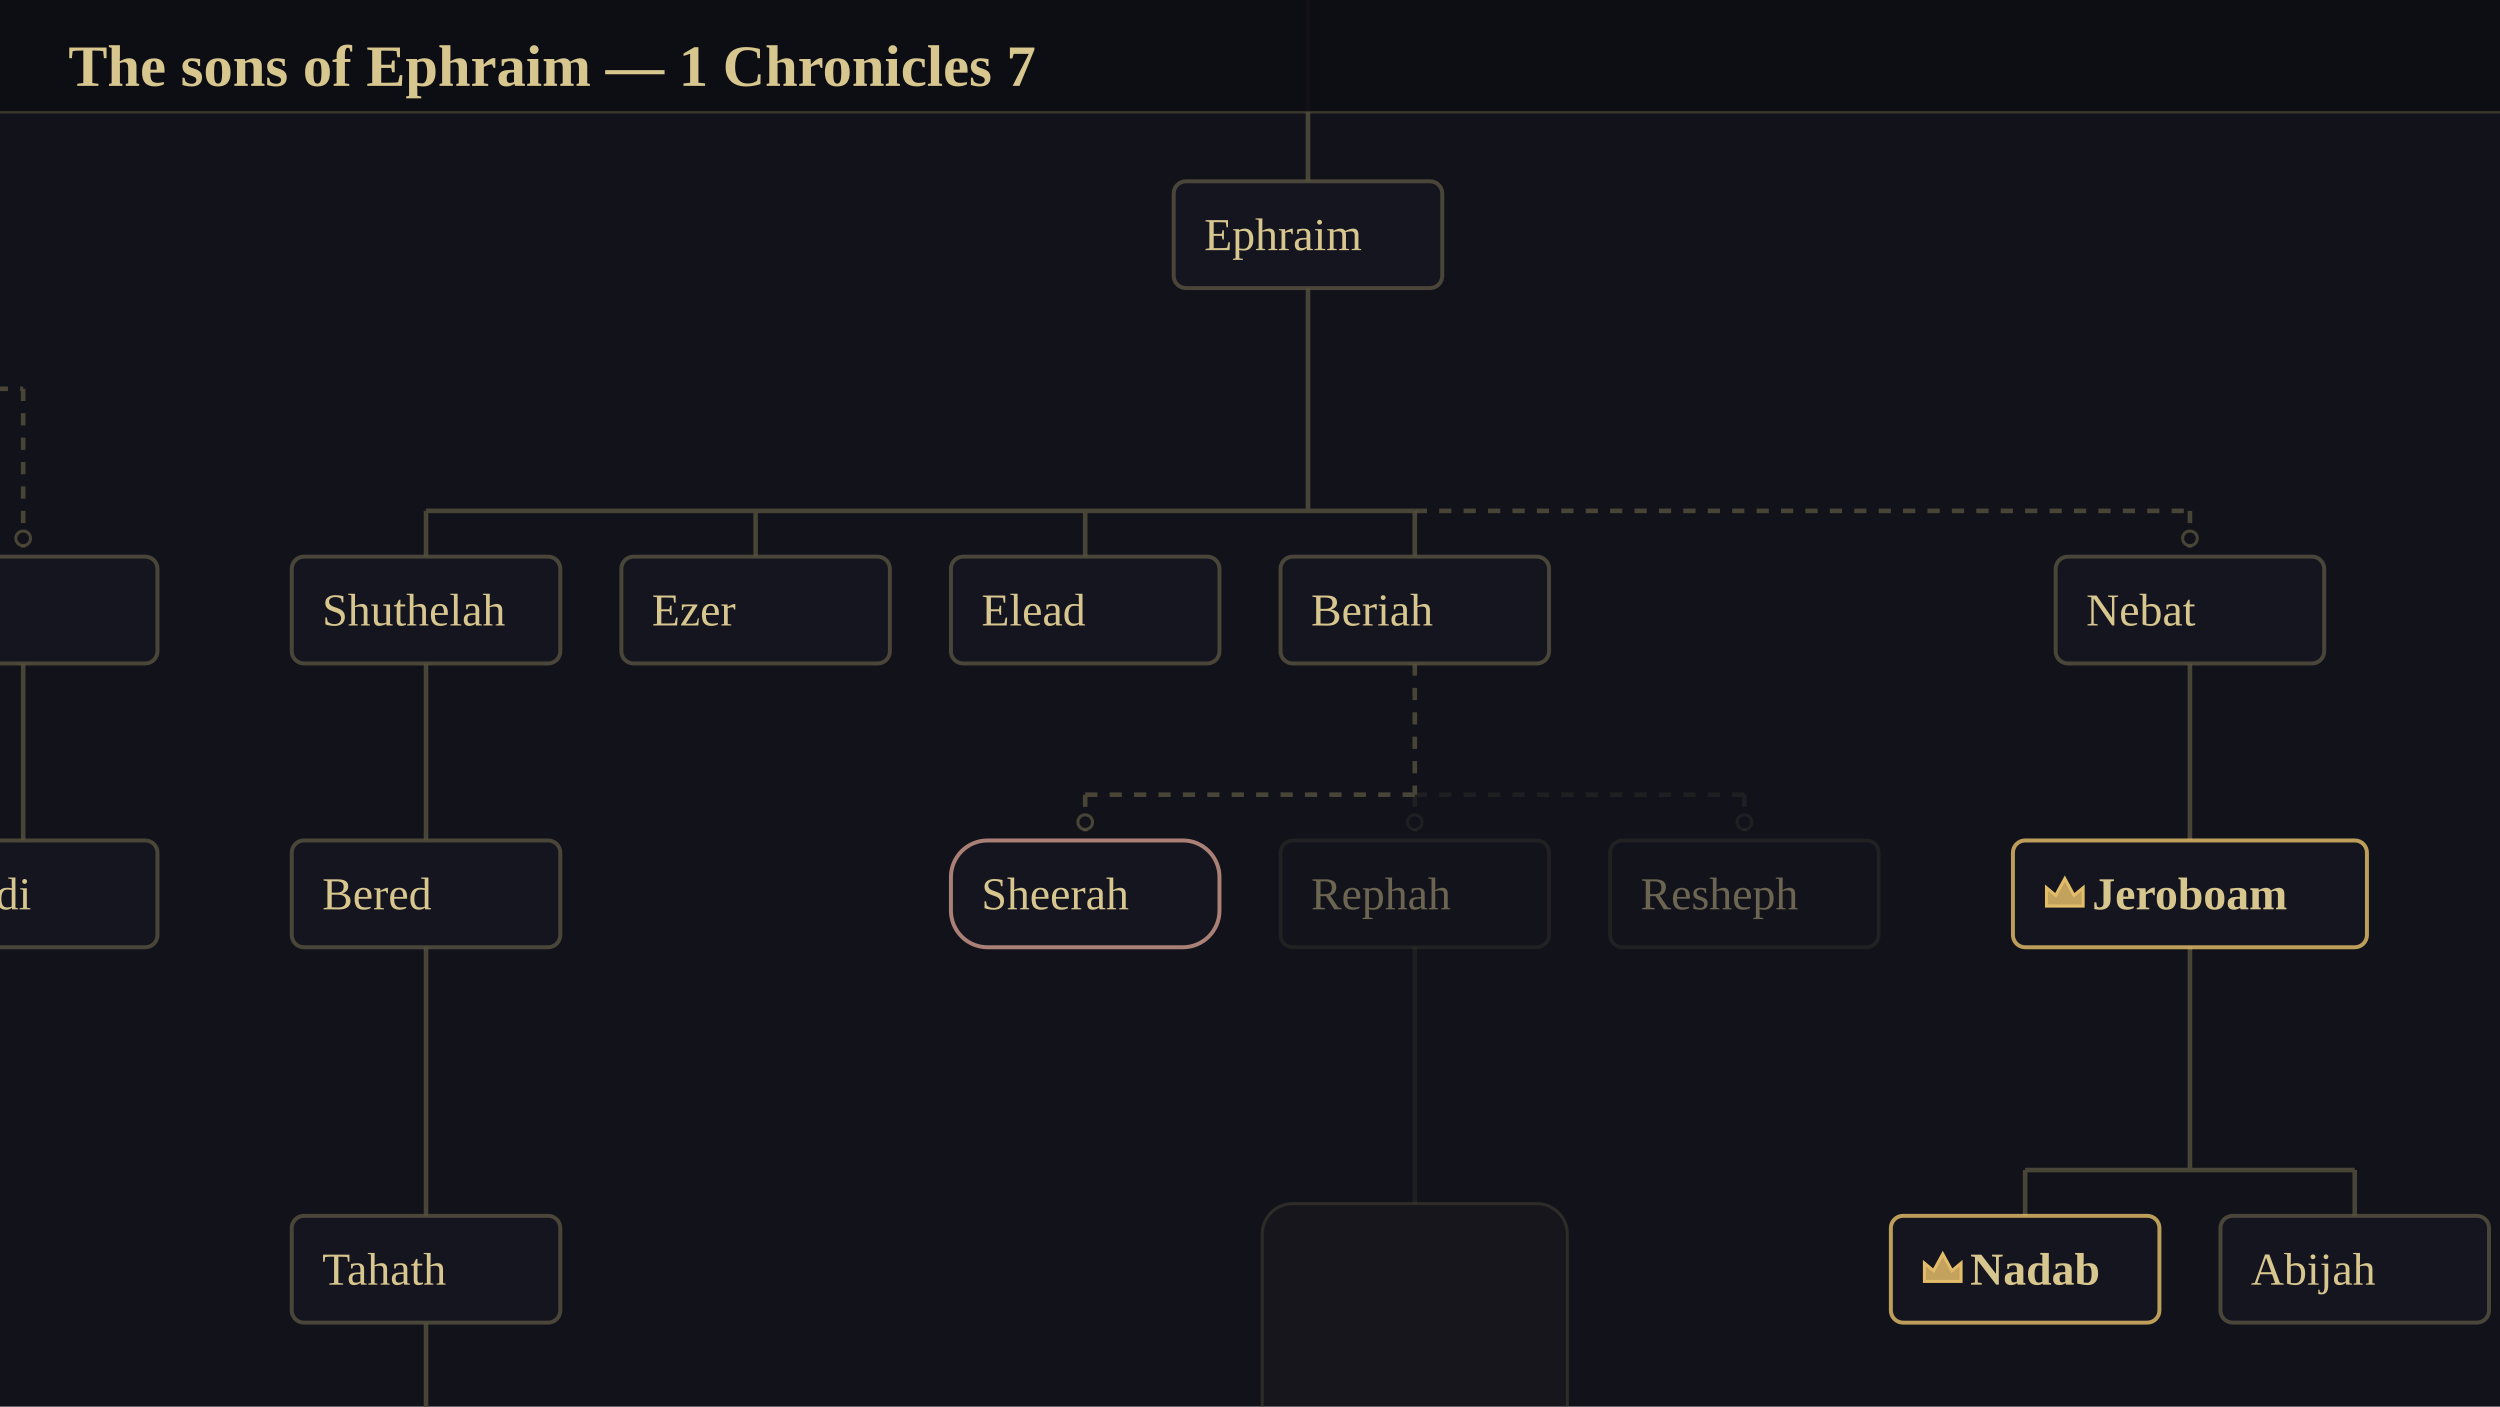
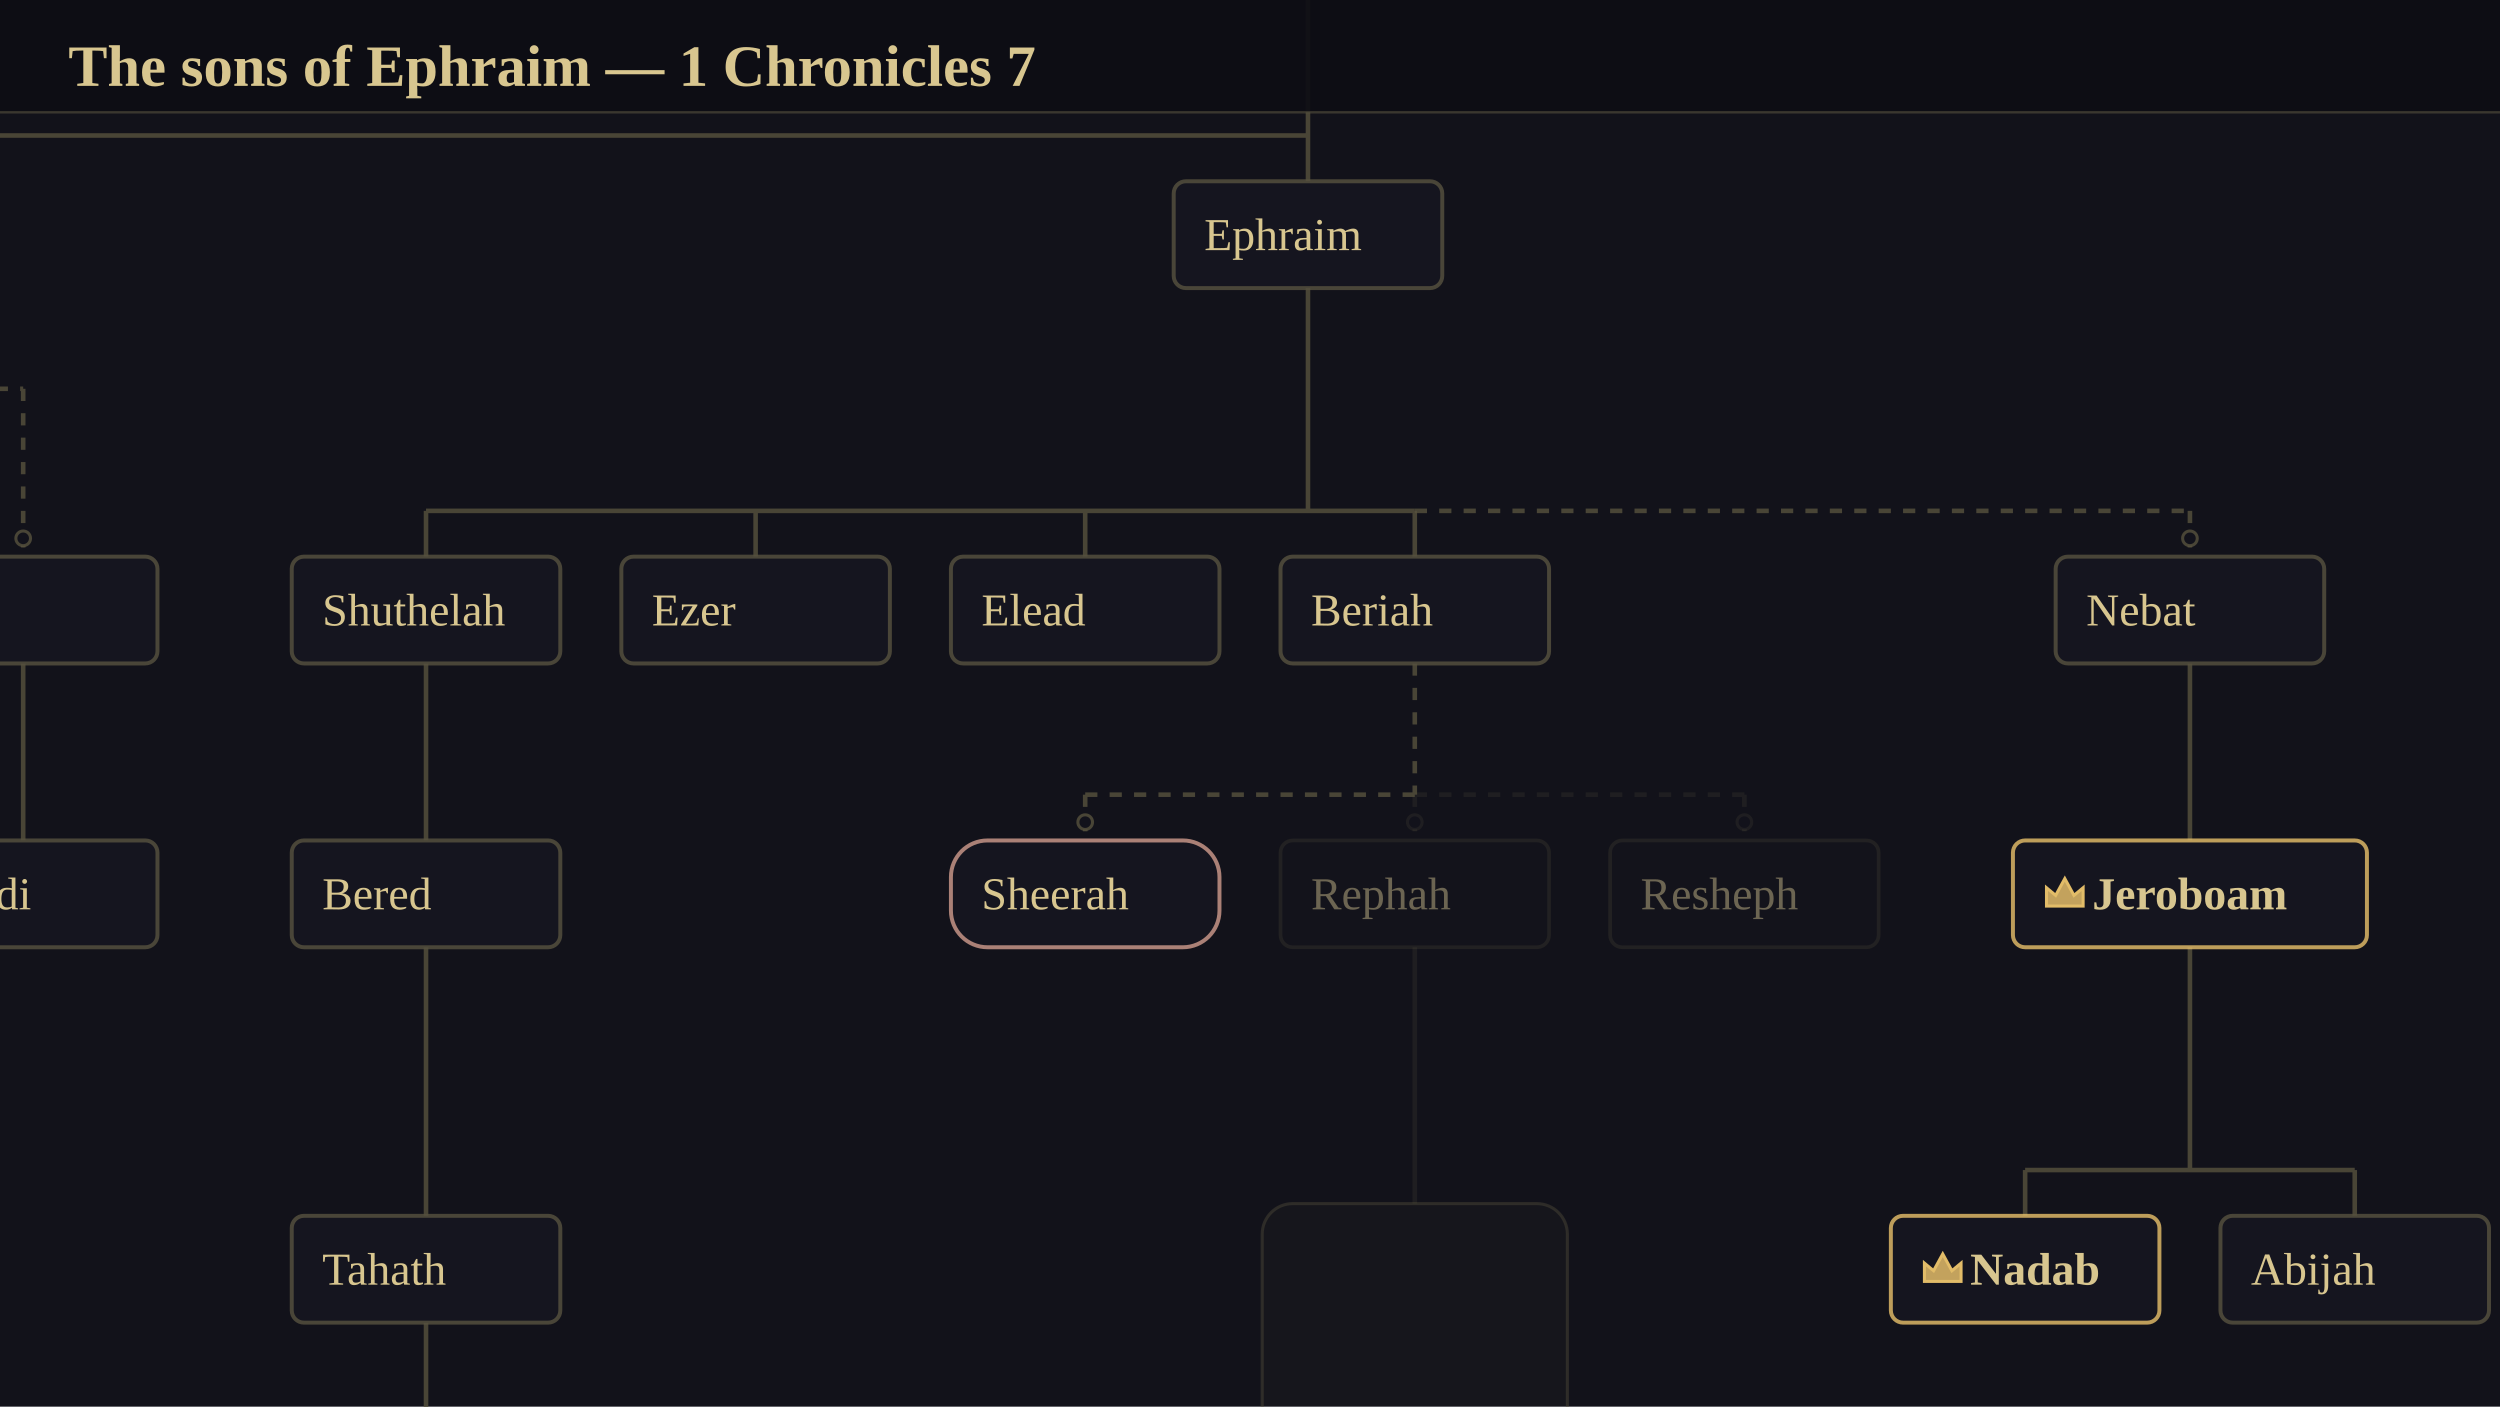
<svg xmlns="http://www.w3.org/2000/svg" viewBox="0 0 1024 576" width="1024" height="576" font-family="Georgia, 'Times New Roman', serif">
  <rect x="0" y="0" width="1024" height="576" fill="rgb(13,13,20)" />
  <g transform="translate(179.11 -6620.75)">
    <animateTransform attributeName="transform" attributeType="XML" type="translate" values="179.11 -6620.75;179.1 -6620.4;179.08 -6619.34;179.05 -6617.61;179.01 -6615.2;178.96 -6612.13;178.89 -6608.42;178.81 -6604.08;178.72 -6599.13;178.62 -6593.58;178.51 -6587.46;178.38 -6580.76;178.25 -6573.52;178.1 -6565.75;177.94 -6557.47;177.77 -6548.68;177.59 -6539.42;177.39 -6529.7;177.19 -6519.53;176.97 -6508.93;176.74 -6497.93;176.5 -6486.53;176.25 -6474.76;175.98 -6462.63;175.71 -6450.17;175.42 -6437.39;175.12 -6424.29;174.81 -6410.92;174.48 -6397.28;174.15 -6383.38;173.8 -6369.25;173.44 -6354.91;173.07 -6340.36;172.68 -6325.63;172.28 -6310.73;171.87 -6295.68;171.45 -6280.49;171.02 -6265.19;170.57 -6249.77;170.11 -6234.27;169.64 -6218.69;169.16 -6203.05;168.67 -6187.37;168.16 -6171.65;167.65 -6155.91;167.12 -6140.17;166.58 -6124.44;166.03 -6108.72;165.46 -6093.04;164.89 -6077.4;164.31 -6061.82;163.71 -6046.3;163.11 -6030.86;162.5 -6015.52;161.87 -6000.27;161.24 -5985.13;160.6 -5970.1;159.95 -5955.21;159.29 -5940.46;158.63 -5925.84;157.95 -5911.38;157.27 -5897.09;156.59 -5882.96;155.9 -5869.01;155.2 -5855.25;154.5 -5841.67;153.79 -5828.29;153.08 -5815.11;152.36 -5802.15;151.64 -5789.39;150.92 -5776.85;150.2 -5764.53;149.48 -5752.45;148.76 -5740.6;148.03 -5728.98;147.31 -5717.6;146.59 -5706.47;145.87 -5695.58;145.16 -5684.94;144.45 -5674.56;143.74 -5664.42;143.04 -5654.55;142.34 -5644.94;141.66 -5635.59;140.97 -5626.5;140.3 -5617.68;139.64 -5609.12;138.99 -5600.84;138.35 -5592.82;137.72 -5585.07;137.1 -5577.6;136.5 -5570.4;135.91 -5563.47;135.34 -5556.82;134.78 -5550.45;134.24 -5544.36;133.72 -5538.54;133.22 -5533;132.74 -5527.75;132.28 -5522.77;131.84 -5518.08;131.42 -5513.68;131.03 -5509.56;130.66 -5505.73;130.31 -5502.19;129.99 -5498.94;129.7 -5495.98;129.44 -5493.32;129.2 -5490.96;128.99 -5488.91;128.82 -5487.15;128.67 -5485.71;128.56 -5484.58;128.47 -5483.77;128.42 -5483.27;128.41 -5483.11" keyTimes="0;0.009;0.017;0.026;0.035;0.043;0.052;0.061;0.07;0.078;0.087;0.096;0.104;0.113;0.122;0.13;0.139;0.148;0.157;0.165;0.174;0.183;0.191;0.2;0.209;0.217;0.226;0.235;0.243;0.252;0.261;0.27;0.278;0.287;0.296;0.304;0.313;0.322;0.33;0.339;0.348;0.357;0.365;0.374;0.383;0.391;0.4;0.409;0.417;0.426;0.435;0.443;0.452;0.461;0.47;0.478;0.487;0.496;0.504;0.513;0.522;0.53;0.539;0.548;0.557;0.565;0.574;0.583;0.591;0.6;0.609;0.617;0.626;0.635;0.643;0.652;0.661;0.67;0.678;0.687;0.696;0.704;0.713;0.722;0.73;0.739;0.748;0.757;0.765;0.774;0.783;0.791;0.8;0.809;0.817;0.826;0.835;0.843;0.852;0.861;0.87;0.878;0.887;0.896;0.904;0.913;0.922;0.93;0.939;0.948;0.957;0.965;0.974;0.983;0.991;1" dur="3.84s" begin="0s" fill="freeze" />
    <g transform="scale(1.25)">
      <animateTransform attributeName="transform" attributeType="XML" type="scale" values="1.25;1.25;1.25;1.249;1.249;1.248;1.248;1.247;1.246;1.245;1.244;1.242;1.241;1.239;1.238;1.236;1.234;1.232;1.23;1.228;1.226;1.224;1.222;1.219;1.217;1.215;1.212;1.209;1.207;1.204;1.201;1.199;1.196;1.193;1.19;1.187;1.184;1.181;1.178;1.175;1.172;1.169;1.166;1.163;1.16;1.157;1.154;1.15;1.147;1.144;1.141;1.138;1.135;1.132;1.129;1.126;1.123;1.12;1.117;1.114;1.112;1.109;1.106;1.103;1.1;1.098;1.095;1.092;1.09;1.087;1.085;1.082;1.08;1.077;1.075;1.073;1.071;1.068;1.066;1.064;1.062;1.06;1.058;1.056;1.054;1.053;1.051;1.049;1.047;1.046;1.044;1.043;1.041;1.04;1.039;1.038;1.036;1.035;1.034;1.033;1.032;1.031;1.03;1.03;1.029;1.028;1.027;1.027;1.026;1.026;1.026;1.025;1.025;1.025;1.025;1.025" keyTimes="0;0.009;0.017;0.026;0.035;0.043;0.052;0.061;0.07;0.078;0.087;0.096;0.104;0.113;0.122;0.13;0.139;0.148;0.157;0.165;0.174;0.183;0.191;0.2;0.209;0.217;0.226;0.235;0.243;0.252;0.261;0.27;0.278;0.287;0.296;0.304;0.313;0.322;0.33;0.339;0.348;0.357;0.365;0.374;0.383;0.391;0.4;0.409;0.417;0.426;0.435;0.443;0.452;0.461;0.47;0.478;0.487;0.496;0.504;0.513;0.522;0.53;0.539;0.548;0.557;0.565;0.574;0.583;0.591;0.6;0.609;0.617;0.626;0.635;0.643;0.652;0.661;0.67;0.678;0.687;0.696;0.704;0.713;0.722;0.73;0.739;0.748;0.757;0.765;0.774;0.783;0.791;0.8;0.809;0.817;0.826;0.835;0.843;0.852;0.861;0.87;0.878;0.887;0.896;0.904;0.913;0.922;0.93;0.939;0.948;0.957;0.965;0.974;0.983;0.991;1" dur="3.84s" begin="0s" fill="freeze" />
      <g stroke-width="1.20">
        <rect x="-1960.19" y="5292" width="2666.5" height="1062" rx="18" fill="rgb(22,22,32)" fill-opacity="0.549" stroke="rgb(52,50,64)" stroke-opacity="0.898" />
      </g>
      <g stroke-width="1.00">
        <g opacity="1">
          <rect x="270.31" y="5691" width="100" height="635" rx="10" fill="rgb(86,81,62)" fill-opacity="0.067" stroke="rgb(86,81,62)" stroke-opacity="0.400" />
          <animate attributeName="opacity" values="1;0" dur="1.15s" begin="1.15s" fill="freeze" calcMode="spline" keyTimes="0;1" keySplines="0.42 0 0.58 1" />
        </g>
      </g>
      <g stroke-width="1.50">
-         <path d="M-1631.19 1761H4216.31M285.31 5226H4216.31M-3.69 5464H320.31M520.31 5680H628.31M-760.69 5391V5424M-267.69 5514V5572M-135.69 5514V5572M285.31 5226V5356M285.31 5391V5464M-1631.19 1663V1761M4216.31 1761V6450M-3.69 5464V5479M-3.69 5514V5572M-3.69 5607V5695M-3.69 5730V5788M-3.69 5823V5941M104.31 5464V5479M212.31 5464V5479M320.31 5464V5479M574.31 5514V5572M574.31 5607V5680M520.31 5680V5695M628.31 5680V5695" fill="none" stroke="rgb(86,81,62)" stroke-opacity="0.800" />
+         <path d="M-1631.19 1761H4216.31M285.31 5226H4216.31M-3.69 5464H320.31M520.31 5680H628.31M-760.69 5341H285.31M-760.69 5391V5424M-267.69 5514V5572M-135.69 5514V5572M285.31 5226V5356M285.31 5391V5464M-1631.19 1663V1761M4216.31 1761V6450M-3.69 5464V5479M-3.69 5514V5572M-3.69 5607V5695M-3.69 5730V5788M-3.69 5823V5941M104.31 5464V5479M212.31 5464V5479M320.31 5464V5479M574.31 5514V5572M574.31 5607V5680M520.31 5680V5695M628.31 5680V5695" fill="none" stroke="rgb(86,81,62)" stroke-opacity="0.800" />
        <path d="M-760.69 5424H-135.69M212.31 5557H320.31M320.31 5464H574.31M-365.44 8179H4216.31M-267.69 5424V5479M-135.69 5424V5479M320.31 5514V5557M212.31 5557V5572M574.31 5464V5479M4216.31 6450V8179" fill="none" stroke="rgb(86,81,62)" stroke-opacity="0.800" stroke-dasharray="4 4" />
        <path d="M320.31 5557H428.31M-1585.94 8179H-365.44M320.31 5557V5572M428.31 5557V5572M-908.19 1604V1761M-1585.94 8179V8236" fill="none" stroke="rgb(86,81,62)" stroke-opacity="0.200" stroke-dasharray="4 4" />
        <g opacity="1">
          <path d="M320.31 5607V5691" fill="none" stroke="rgb(86,81,62)" stroke-opacity="0.200" />
          <animate attributeName="opacity" values="1;0" dur="1.15s" begin="1.15s" fill="freeze" calcMode="spline" keyTimes="0;1" keySplines="0.42 0 0.58 1" />
        </g>
        <g opacity="0">
          <path d="M320.31 5607V5695M320.31 5730V5788M320.31 5823V5941" fill="none" stroke="rgb(86,81,62)" stroke-opacity="0.200" />
          <animate attributeName="opacity" values="0;1" dur="1.15s" begin="1.15s" fill="freeze" calcMode="spline" keyTimes="0;1" keySplines="0.42 0 0.58 1" />
        </g>
      </g>
      <g stroke-width="1.00">
        <circle cx="-267.69" cy="5473" r="2.4" fill="rgb(18,18,27)" stroke="rgb(86,81,62)" stroke-opacity="0.800" />
        <circle cx="-135.69" cy="5473" r="2.4" fill="rgb(18,18,27)" stroke="rgb(86,81,62)" stroke-opacity="0.800" />
        <circle cx="212.31" cy="5566" r="2.4" fill="rgb(18,18,27)" stroke="rgb(86,81,62)" stroke-opacity="0.800" />
        <circle cx="320.31" cy="5566" r="2.4" fill="rgb(18,18,27)" stroke="rgb(86,81,62)" stroke-opacity="0.200" />
        <circle cx="428.31" cy="5566" r="2.4" fill="rgb(18,18,27)" stroke="rgb(86,81,62)" stroke-opacity="0.200" />
        <circle cx="574.31" cy="5473" r="2.4" fill="rgb(18,18,27)" stroke="rgb(86,81,62)" stroke-opacity="0.800" />
      </g>
      <polyline points="320.31,5514 320.31,5572" fill="none" stroke-linejoin="round" stroke="rgb(86,81,62)" stroke-width="1.6" stroke-dasharray="58" stroke-dashoffset="58" stroke-opacity="0.949">
        <animate attributeName="stroke-dashoffset" values="58;0" dur="1.77s" begin="0s" fill="freeze" calcMode="spline" keyTimes="0;1" keySplines="0.42 0 0.58 1" />
      </polyline>
      <polyline points="320.31,5607 320.31,5695" fill="none" stroke-linejoin="round" stroke="rgb(86,81,62)" stroke-width="1.6" stroke-dasharray="88" stroke-dashoffset="88" stroke-opacity="0.949">
        <animate attributeName="stroke-dashoffset" values="88;0" dur="1.77s" begin="0s" fill="freeze" calcMode="spline" keyTimes="0;1" keySplines="0.42 0 0.58 1" />
      </polyline>
      <polyline points="320.31,5730 320.31,5788" fill="none" stroke-linejoin="round" stroke="rgb(86,81,62)" stroke-width="1.6" stroke-dasharray="58" stroke-dashoffset="58" stroke-opacity="0.949">
        <animate attributeName="stroke-dashoffset" values="58;0" dur="1.77s" begin="0s" fill="freeze" calcMode="spline" keyTimes="0;1" keySplines="0.42 0 0.58 1" />
      </polyline>
      <polyline points="320.31,5514 320.31,5557 428.31,5557 428.31,5572" fill="none" stroke-linejoin="round" stroke="rgb(86,81,62)" stroke-width="1.6" stroke-dasharray="166" stroke-dashoffset="166" stroke-opacity="0.949">
        <animate attributeName="stroke-dashoffset" values="166;0" dur="1.77s" begin="0s" fill="freeze" calcMode="spline" keyTimes="0;1" keySplines="0.42 0 0.58 1" />
      </polyline>
      <g stroke-width="1.20">
        <rect x="276.31" y="5572" width="88" height="35" rx="4" fill="rgb(22,22,32)" fill-opacity="0.239" stroke="rgb(86,81,62)" stroke-opacity="0.239" />
        <text x="286.31" y="5589.5" font-size="15" text-anchor="start" dominant-baseline="central" fill="rgb(146,136,106)" font-family="Georgia, 'Times New Roman', serif" fill-opacity="0.698">Rephah</text>
        <rect x="384.31" y="5572" width="88" height="35" rx="4" fill="rgb(22,22,32)" fill-opacity="0.239" stroke="rgb(86,81,62)" stroke-opacity="0.239" />
        <text x="394.31" y="5589.5" font-size="15" text-anchor="start" dominant-baseline="central" fill="rgb(146,136,106)" font-family="Georgia, 'Times New Roman', serif" fill-opacity="0.698">Resheph</text>
        <g opacity="0">
          <rect x="276.31" y="5695" width="88" height="35" rx="4" fill="rgb(22,22,32)" fill-opacity="0.239" stroke="rgb(86,81,62)" stroke-opacity="0.239" />
          <text x="286.31" y="5712.5" font-size="15" text-anchor="start" dominant-baseline="central" fill="rgb(146,136,106)" font-family="Georgia, 'Times New Roman', serif" fill-opacity="0.698">Telah</text>
          <rect x="276.31" y="5788" width="88" height="35" rx="4" fill="rgb(22,22,32)" fill-opacity="0.239" stroke="rgb(86,81,62)" stroke-opacity="0.239" />
          <text x="286.31" y="5805.5" font-size="15" text-anchor="start" dominant-baseline="central" fill="rgb(146,136,106)" font-family="Georgia, 'Times New Roman', serif" fill-opacity="0.698">Tahan</text>
          <rect x="276.31" y="5941" width="88" height="35" rx="4" fill="rgb(22,22,32)" fill-opacity="0.239" stroke="rgb(86,81,62)" stroke-opacity="0.239" />
          <animate attributeName="opacity" values="0;1" dur="1.15s" begin="1.15s" fill="freeze" calcMode="spline" keyTimes="0;1" keySplines="0.42 0 0.58 1" />
        </g>
      </g>
      <g stroke-width="1.30">
        <rect x="-311.69" y="5479" width="88" height="35" rx="4" fill="rgb(22,22,32)" fill-opacity="0.820" stroke="rgb(86,81,62)" stroke-opacity="0.820" />
        <rect x="-311.69" y="5572" width="88" height="35" rx="4" fill="rgb(22,22,32)" fill-opacity="0.820" stroke="rgb(86,81,62)" stroke-opacity="0.820" />
        <rect x="-179.69" y="5479" width="88" height="35" rx="4" fill="rgb(22,22,32)" fill-opacity="0.820" stroke="rgb(86,81,62)" stroke-opacity="0.820" />
        <text x="-169.69" y="5496.5" font-size="15" text-anchor="start" dominant-baseline="central" fill="rgb(216,198,143)" font-family="Georgia, 'Times New Roman', serif">Susi</text>
        <rect x="-179.69" y="5572" width="88" height="35" rx="4" fill="rgb(22,22,32)" fill-opacity="0.820" stroke="rgb(86,81,62)" stroke-opacity="0.820" />
        <text x="-169.69" y="5589.5" font-size="15" text-anchor="start" dominant-baseline="central" fill="rgb(216,198,143)" font-family="Georgia, 'Times New Roman', serif">Gaddi</text>
        <rect x="241.31" y="5356" width="88" height="35" rx="4" fill="rgb(22,22,32)" fill-opacity="0.820" stroke="rgb(86,81,62)" stroke-opacity="0.820" />
        <text x="251.31" y="5373.5" font-size="15" text-anchor="start" dominant-baseline="central" fill="rgb(216,198,143)" font-family="Georgia, 'Times New Roman', serif">Ephraim</text>
        <rect x="-47.69" y="5479" width="88" height="35" rx="4" fill="rgb(22,22,32)" fill-opacity="0.820" stroke="rgb(86,81,62)" stroke-opacity="0.820" />
        <text x="-37.69" y="5496.5" font-size="15" text-anchor="start" dominant-baseline="central" fill="rgb(216,198,143)" font-family="Georgia, 'Times New Roman', serif">Shuthelah</text>
        <rect x="-47.69" y="5572" width="88" height="35" rx="4" fill="rgb(22,22,32)" fill-opacity="0.820" stroke="rgb(86,81,62)" stroke-opacity="0.820" />
        <text x="-37.69" y="5589.5" font-size="15" text-anchor="start" dominant-baseline="central" fill="rgb(216,198,143)" font-family="Georgia, 'Times New Roman', serif">Bered</text>
        <rect x="-47.69" y="5695" width="88" height="35" rx="4" fill="rgb(22,22,32)" fill-opacity="0.820" stroke="rgb(86,81,62)" stroke-opacity="0.820" />
        <text x="-37.69" y="5712.5" font-size="15" text-anchor="start" dominant-baseline="central" fill="rgb(216,198,143)" font-family="Georgia, 'Times New Roman', serif">Tahath</text>
        <rect x="-47.69" y="5788" width="88" height="35" rx="4" fill="rgb(22,22,32)" fill-opacity="0.820" stroke="rgb(86,81,62)" stroke-opacity="0.820" />
        <text x="-37.69" y="5805.5" font-size="15" text-anchor="start" dominant-baseline="central" fill="rgb(216,198,143)" font-family="Georgia, 'Times New Roman', serif">Eleadah</text>
        <rect x="-47.69" y="5941" width="88" height="35" rx="4" fill="rgb(22,22,32)" fill-opacity="0.820" stroke="rgb(86,81,62)" stroke-opacity="0.820" />
        <rect x="60.31" y="5479" width="88" height="35" rx="4" fill="rgb(22,22,32)" fill-opacity="0.820" stroke="rgb(86,81,62)" stroke-opacity="0.820" />
        <text x="70.31" y="5496.5" font-size="15" text-anchor="start" dominant-baseline="central" fill="rgb(216,198,143)" font-family="Georgia, 'Times New Roman', serif">Ezer</text>
        <rect x="168.31" y="5479" width="88" height="35" rx="4" fill="rgb(22,22,32)" fill-opacity="0.820" stroke="rgb(86,81,62)" stroke-opacity="0.820" />
        <text x="178.31" y="5496.5" font-size="15" text-anchor="start" dominant-baseline="central" fill="rgb(216,198,143)" font-family="Georgia, 'Times New Roman', serif">Elead</text>
        <rect x="276.31" y="5479" width="88" height="35" rx="4" fill="rgb(22,22,32)" fill-opacity="0.820" stroke="rgb(86,81,62)" stroke-opacity="0.820" />
        <text x="286.31" y="5496.5" font-size="15" text-anchor="start" dominant-baseline="central" fill="rgb(216,198,143)" font-family="Georgia, 'Times New Roman', serif">Beriah</text>
        <rect x="168.31" y="5572" width="88" height="35" rx="12" fill="rgb(22,22,32)" fill-opacity="0.820" stroke="rgb(204,152,138)" stroke-opacity="0.820" />
        <text x="178.31" y="5589.5" font-size="15" text-anchor="start" dominant-baseline="central" fill="rgb(216,198,143)" font-family="Georgia, 'Times New Roman', serif">Sheerah</text>
        <rect x="530.31" y="5479" width="88" height="35" rx="4" fill="rgb(22,22,32)" fill-opacity="0.820" stroke="rgb(86,81,62)" stroke-opacity="0.820" />
        <text x="540.31" y="5496.5" font-size="15" text-anchor="start" dominant-baseline="central" fill="rgb(216,198,143)" font-family="Georgia, 'Times New Roman', serif">Nebat</text>
        <rect x="516.31" y="5572" width="116" height="35" rx="4" fill="rgb(22,22,32)" fill-opacity="0.820" stroke="rgb(226,188,104)" stroke-opacity="0.820" />
        <polygon points="527.31,5593.5 527.31,5587.5 530.31,5590 533.31,5584.5 536.31,5590 539.31,5587.5 539.31,5593.5" fill="rgb(226,188,104)" fill-opacity="0.847" stroke="rgb(226,188,104)" stroke-width="1" />
        <text x="542.31" y="5589.5" font-size="15" text-anchor="start" dominant-baseline="central" fill="rgb(216,198,143)" font-family="Georgia, 'Times New Roman', serif" font-weight="bold">Jeroboam</text>
        <rect x="476.31" y="5695" width="88" height="35" rx="4" fill="rgb(22,22,32)" fill-opacity="0.820" stroke="rgb(226,188,104)" stroke-opacity="0.820" />
        <polygon points="487.31,5716.5 487.31,5710.5 490.31,5713 493.31,5707.5 496.31,5713 499.31,5710.5 499.31,5716.5" fill="rgb(226,188,104)" fill-opacity="0.847" stroke="rgb(226,188,104)" stroke-width="1" />
        <text x="502.31" y="5712.5" font-size="15" text-anchor="start" dominant-baseline="central" fill="rgb(216,198,143)" font-family="Georgia, 'Times New Roman', serif" font-weight="bold">Nadab</text>
        <rect x="584.31" y="5695" width="88" height="35" rx="4" fill="rgb(22,22,32)" fill-opacity="0.820" stroke="rgb(86,81,62)" stroke-opacity="0.820" />
        <text x="594.31" y="5712.5" font-size="15" text-anchor="start" dominant-baseline="central" fill="rgb(216,198,143)" font-family="Georgia, 'Times New Roman', serif">Abijah</text>
      </g>
      <text x="-1940.19" y="5304" font-size="26.00" text-anchor="start" dominant-baseline="text-before-edge" fill="rgb(92,87,69)" stroke="rgb(18,18,27)" stroke-width="5.72" stroke-linejoin="round" paint-order="stroke" font-weight="bold" letter-spacing="1">JOSEPH</text>
      <g stroke-width="2.20">
        <g opacity="0">
          <rect x="276.31" y="5572" width="88" height="35" rx="4" fill="rgb(22,22,32)" stroke="rgb(255,244,170)" />
          <text x="286.31" y="5589.5" font-size="15" text-anchor="start" dominant-baseline="central" fill="rgb(255,244,170)" font-family="Georgia, 'Times New Roman', serif">Rephah</text>
          <animate attributeName="opacity" values="0;1" dur="1.77s" begin="2.30s" fill="freeze" calcMode="spline" keyTimes="0;1" keySplines="0.42 0 0.58 1" />
        </g>
        <g opacity="0">
          <rect x="276.31" y="5695" width="88" height="35" rx="4" fill="rgb(22,22,32)" stroke="rgb(255,244,170)" />
          <text x="286.31" y="5712.5" font-size="15" text-anchor="start" dominant-baseline="central" fill="rgb(255,244,170)" font-family="Georgia, 'Times New Roman', serif">Telah</text>
          <animate attributeName="opacity" values="0;1" dur="1.77s" begin="2.30s" fill="freeze" calcMode="spline" keyTimes="0;1" keySplines="0.42 0 0.58 1" />
        </g>
        <g opacity="0">
          <rect x="276.31" y="5788" width="88" height="35" rx="4" fill="rgb(22,22,32)" stroke="rgb(255,244,170)" />
          <text x="286.31" y="5805.5" font-size="15" text-anchor="start" dominant-baseline="central" fill="rgb(255,244,170)" font-family="Georgia, 'Times New Roman', serif">Tahan</text>
          <animate attributeName="opacity" values="0;1" dur="1.77s" begin="2.30s" fill="freeze" calcMode="spline" keyTimes="0;1" keySplines="0.42 0 0.58 1" />
        </g>
        <g opacity="0">
          <rect x="384.31" y="5572" width="88" height="35" rx="4" fill="rgb(22,22,32)" stroke="rgb(255,244,170)" />
          <text x="394.31" y="5589.5" font-size="15" text-anchor="start" dominant-baseline="central" fill="rgb(255,244,170)" font-family="Georgia, 'Times New Roman', serif">Resheph</text>
          <animate attributeName="opacity" values="0;1" dur="1.77s" begin="2.30s" fill="freeze" calcMode="spline" keyTimes="0;1" keySplines="0.42 0 0.58 1" />
        </g>
      </g>
    </g>
  </g>
  <rect x="0" y="0" width="1024" height="46" fill="rgb(13,13,20)" fill-opacity="0.925" />
  <text x="28" y="20" font-size="24" text-anchor="start" dominant-baseline="text-before-edge" fill="rgb(216,198,143)" font-family="Georgia, 'Times New Roman', serif" font-weight="bold">The sons of Ephraim — 1 Chronicles 7</text>
  <line x1="0" y1="46" x2="1024" y2="46" stroke="rgb(86,81,62)" stroke-width="1" stroke-opacity="0.600" />
</svg>
